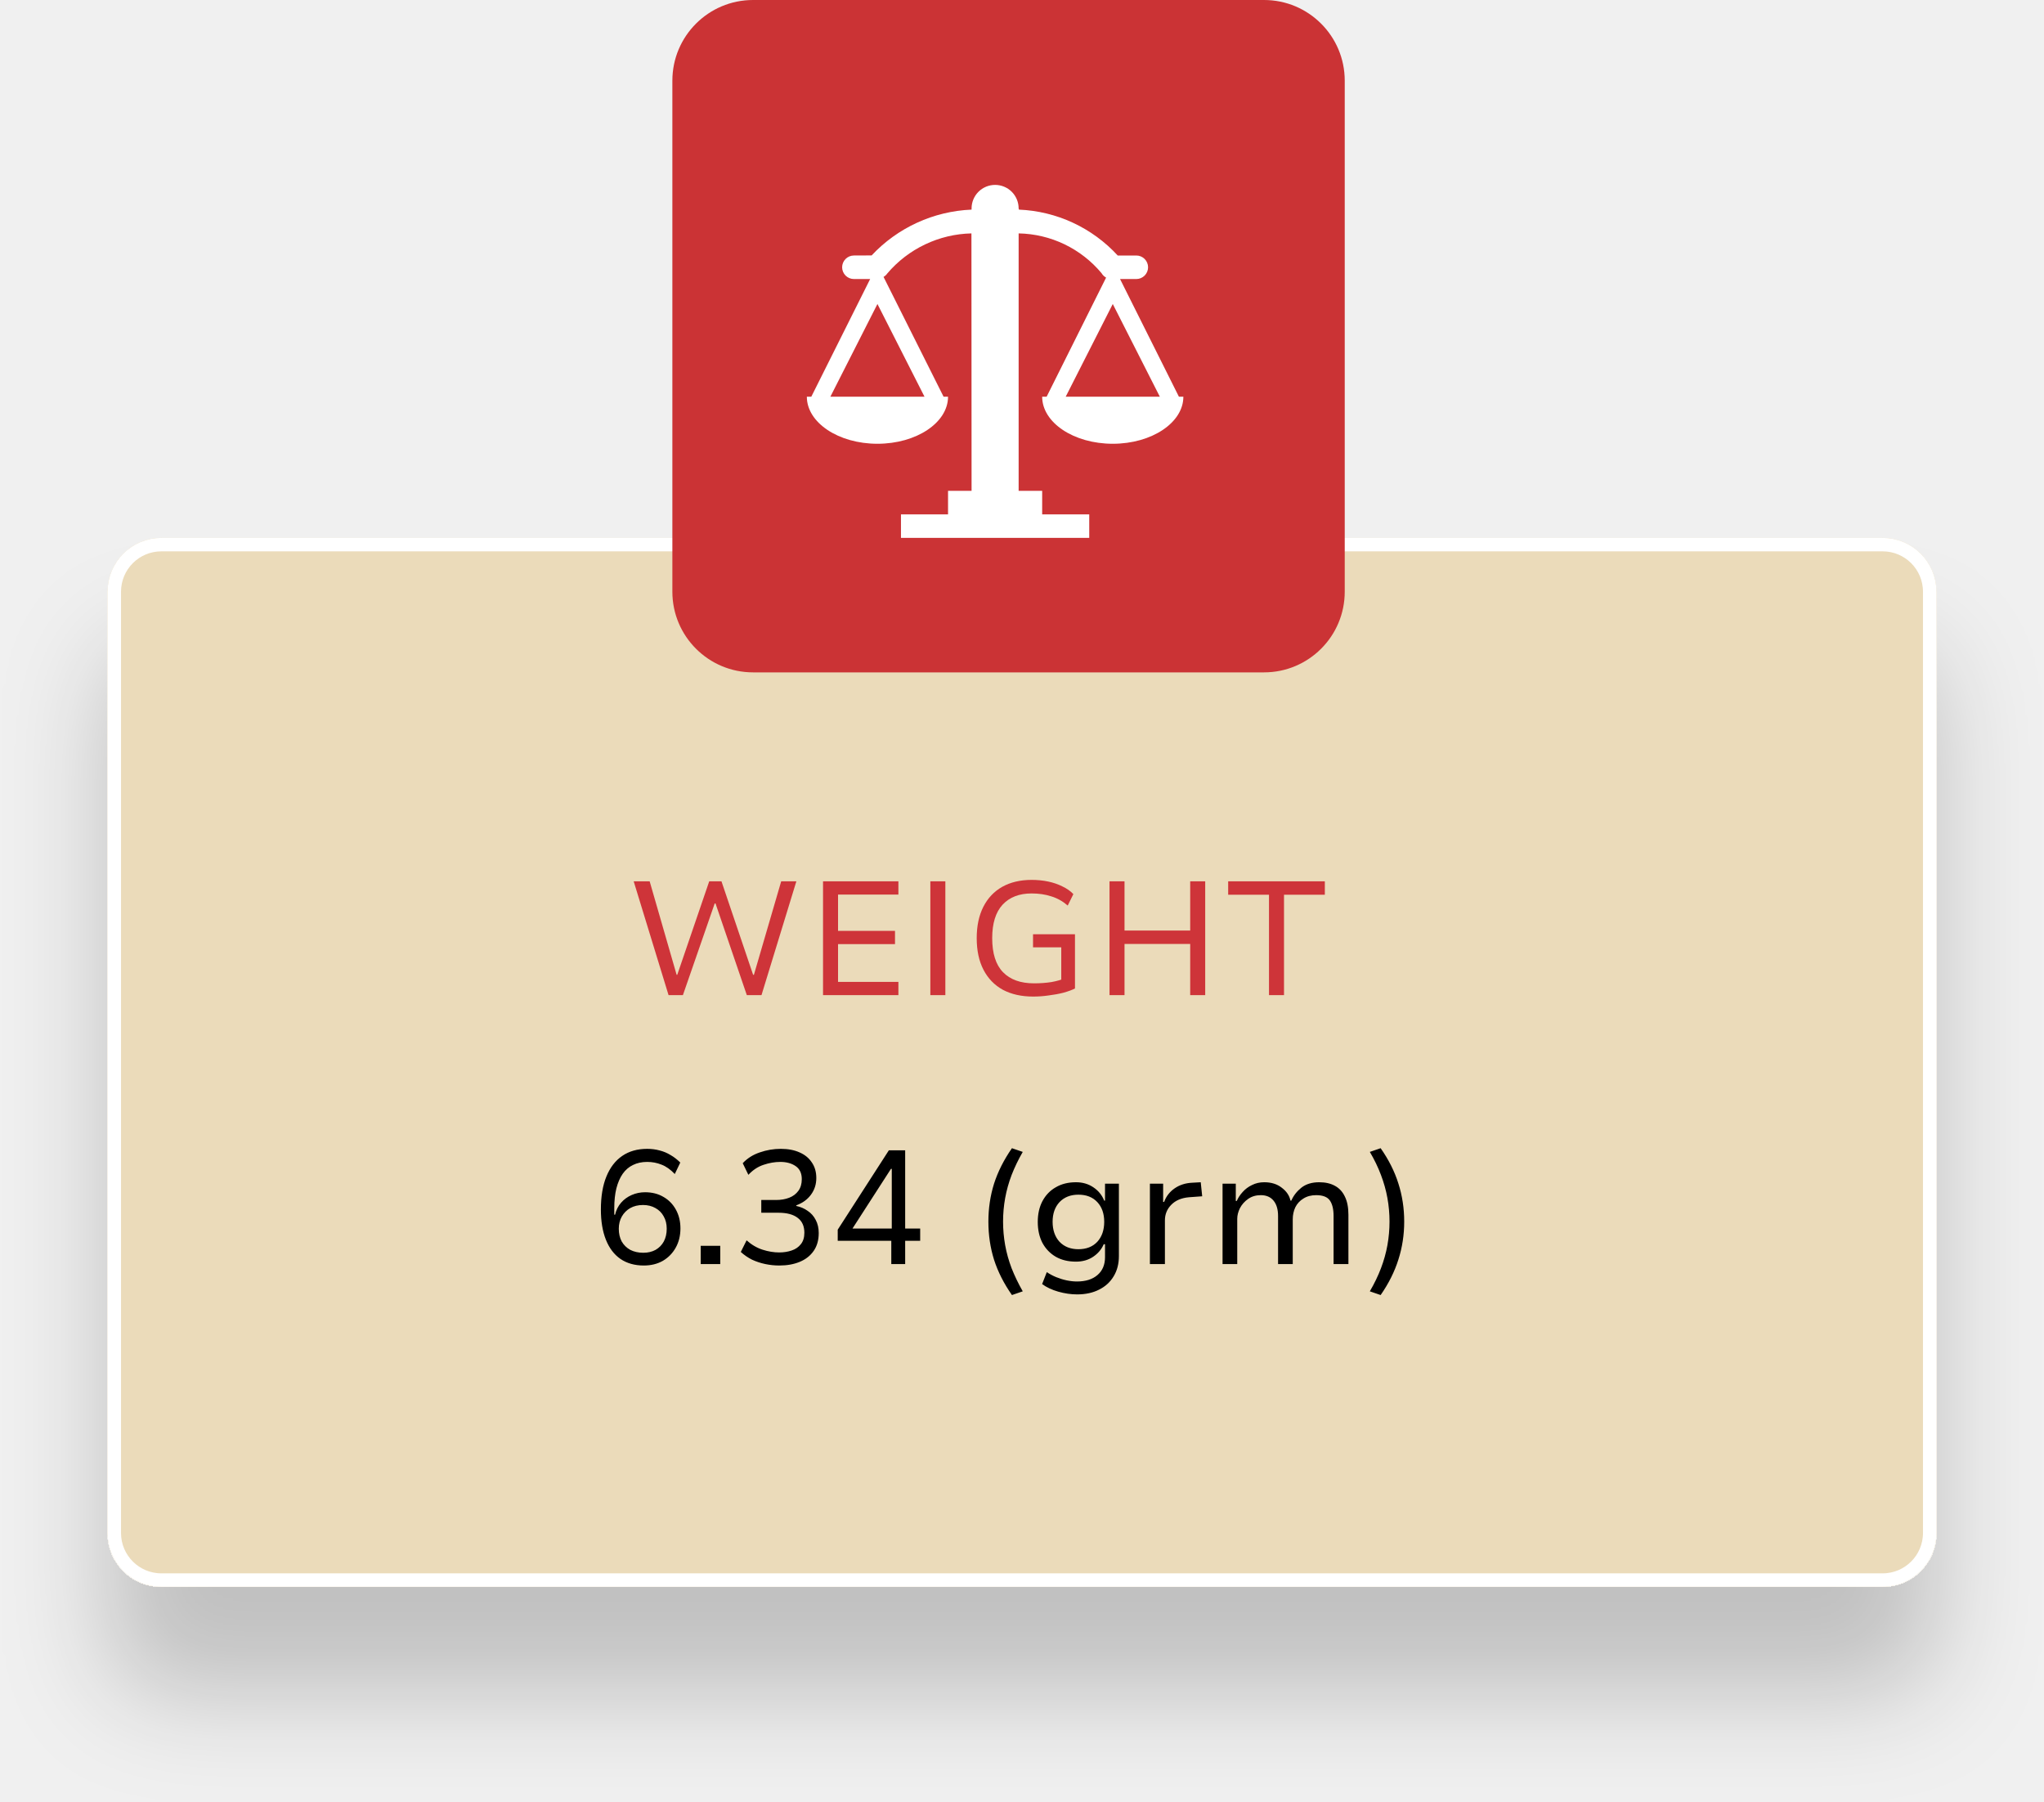
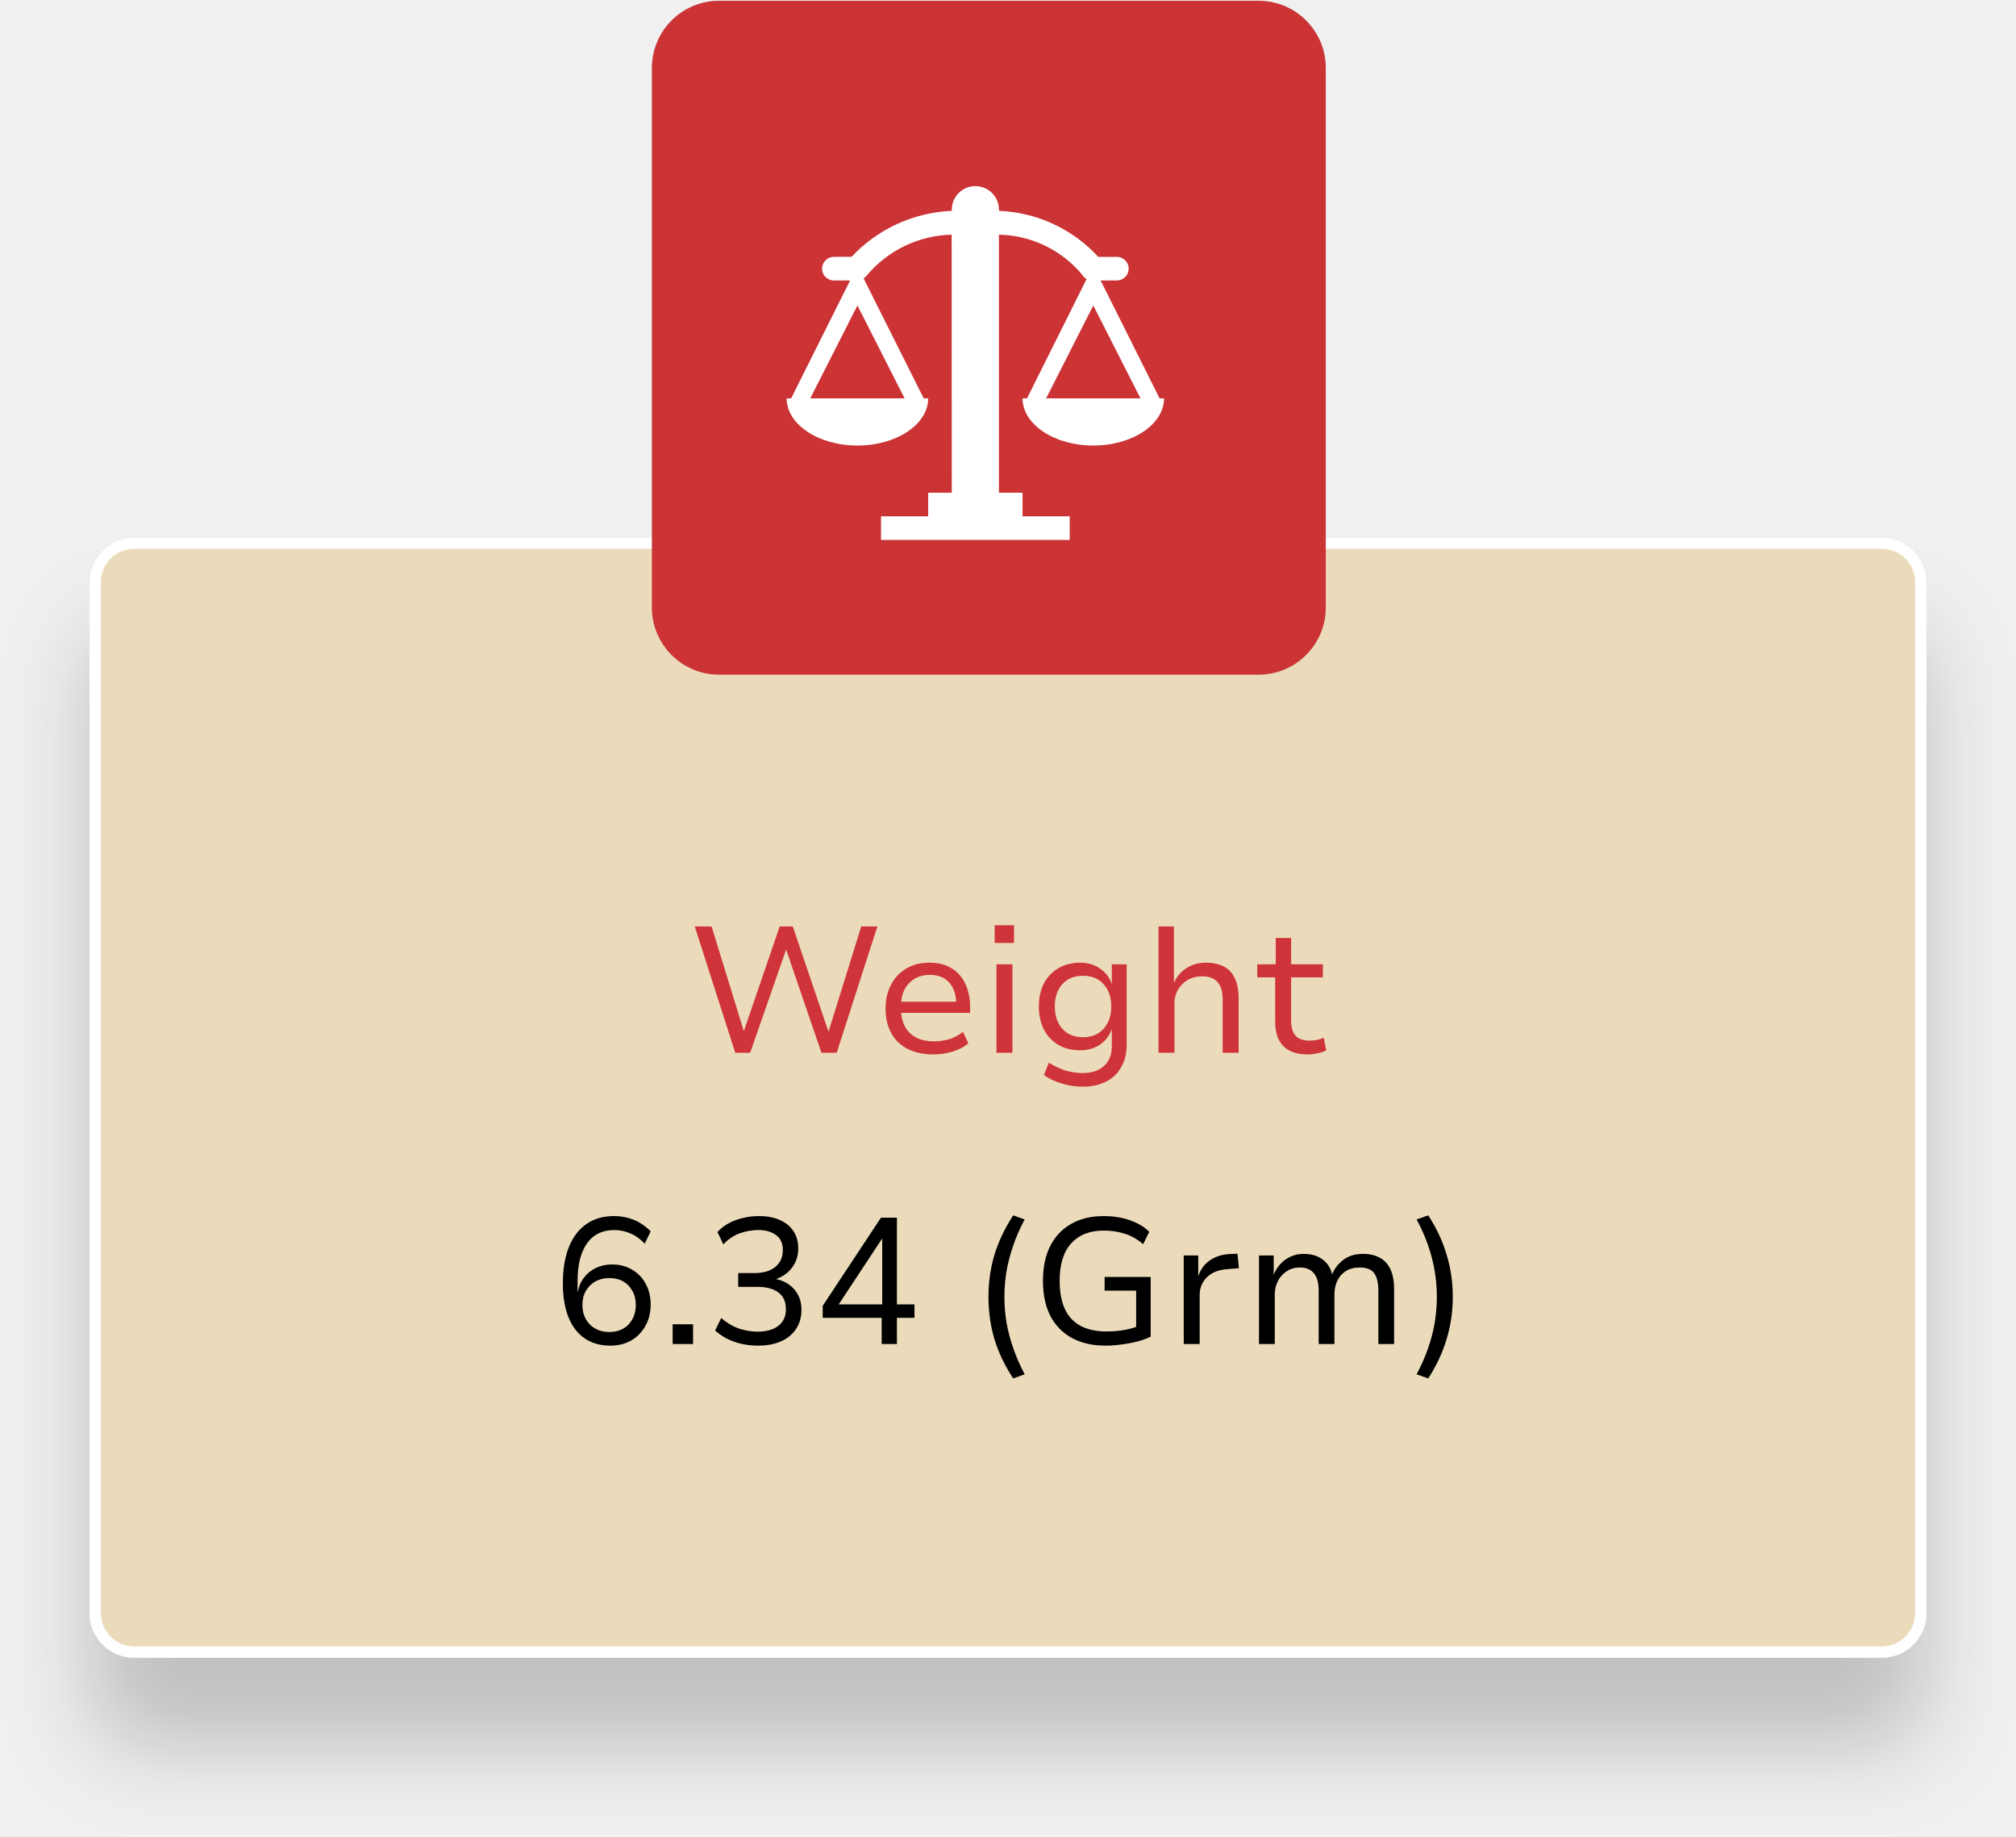
- <svg xmlns="http://www.w3.org/2000/svg" width="76" height="67" viewBox="0 0 76 67" fill="none">
-   <g filter="url(#filter0_d_235_193)">
-     <rect x="4" y="20" width="68" height="39" rx="2" fill="#EBDBBA" />
-     <rect x="4.25" y="20.25" width="67.5" height="38.5" rx="1.75" stroke="white" stroke-width="0.5" />
+ <svg xmlns="http://www.w3.org/2000/svg" width="90" height="82" viewBox="0 0 90 82" fill="none">
+   <g filter="url(#filter0_d_271_274)">
+     <rect x="4" y="24" width="82" height="50" rx="2" fill="#EBDBBA" />
+     <rect x="4.25" y="24.25" width="81.5" height="49.5" rx="1.75" stroke="white" stroke-width="0.5" />
  </g>
-   <rect x="25" width="25" height="25" rx="3" fill="#CB3335" />
-   <g clip-path="url(#clip0_235_193)">
-     <path d="M43.834 14.75L41.646 10.375H42.25C42.366 10.375 42.477 10.329 42.559 10.247C42.641 10.165 42.688 10.053 42.688 9.938C42.688 9.821 42.641 9.71 42.559 9.628C42.477 9.546 42.366 9.5 42.25 9.5H41.559C41.089 8.988 40.522 8.574 39.892 8.281C39.262 7.988 38.58 7.823 37.886 7.794L37.875 7.75C37.875 7.518 37.783 7.295 37.619 7.131C37.455 6.967 37.232 6.875 37 6.875C36.768 6.875 36.545 6.967 36.381 7.131C36.217 7.295 36.125 7.518 36.125 7.75V7.794C34.711 7.853 33.376 8.464 32.409 9.497L31.75 9.5C31.634 9.5 31.523 9.546 31.441 9.628C31.359 9.71 31.312 9.821 31.312 9.938C31.312 10.053 31.359 10.165 31.441 10.247C31.523 10.329 31.634 10.375 31.75 10.375H32.354L30.166 14.75H30C30 15.713 31.172 16.5 32.625 16.5C34.078 16.5 35.25 15.713 35.25 14.75H35.084L32.852 10.296C32.908 10.264 32.955 10.22 32.992 10.167C33.379 9.712 33.857 9.344 34.396 9.088C34.935 8.831 35.523 8.691 36.12 8.678L36.125 18.25H35.25V19.125H33.5V20H40.5V19.125H38.75V18.25H37.875V8.678C38.465 8.689 39.046 8.827 39.578 9.082C40.11 9.338 40.581 9.705 40.959 10.159C40.999 10.227 41.057 10.284 41.127 10.322L38.916 14.75H38.75C38.75 15.713 39.922 16.5 41.375 16.5C42.828 16.5 44 15.713 44 14.75H43.834ZM34.375 14.75H30.875L32.625 11.303L34.375 14.75ZM39.625 14.75L41.375 11.303L43.125 14.75H39.625Z" fill="white" />
+   <rect x="29.102" y="0.034" width="30.085" height="30.085" rx="3" fill="#CB3335" />
+   <g clip-path="url(#clip0_271_274)">
+     <path d="M51.767 17.784L49.134 12.52H49.861C50 12.52 50.134 12.464 50.233 12.365C50.332 12.267 50.387 12.133 50.387 11.993C50.387 11.853 50.332 11.72 50.233 11.621C50.134 11.522 50 11.466 49.861 11.466H49.029C48.463 10.85 47.782 10.352 47.023 10C46.265 9.647 45.444 9.448 44.608 9.413L44.596 9.361C44.596 9.081 44.485 8.813 44.287 8.616C44.09 8.419 43.822 8.308 43.543 8.308C43.264 8.308 42.996 8.419 42.798 8.616C42.601 8.813 42.49 9.081 42.49 9.361V9.413C40.788 9.484 39.182 10.22 38.018 11.463L37.225 11.466C37.085 11.466 36.952 11.522 36.853 11.621C36.754 11.72 36.699 11.853 36.699 11.993C36.699 12.133 36.754 12.267 36.853 12.365C36.952 12.464 37.085 12.52 37.225 12.52H37.952L35.319 17.784H35.119C35.119 18.943 36.53 19.89 38.278 19.89C40.026 19.89 41.437 18.943 41.437 17.784H41.237L38.552 12.425C38.618 12.386 38.675 12.332 38.719 12.269C39.185 11.722 39.761 11.279 40.41 10.97C41.059 10.661 41.765 10.493 42.484 10.477L42.49 21.996H41.437V23.049H39.331V24.102H47.755V23.049H45.649V21.996H44.596V10.477C45.306 10.49 46.005 10.656 46.645 10.964C47.286 11.271 47.852 11.713 48.306 12.259C48.355 12.342 48.425 12.41 48.51 12.455L45.849 17.784H45.649C45.649 18.943 47.06 19.89 48.808 19.89C50.556 19.89 51.967 18.943 51.967 17.784H51.767ZM40.384 17.784H36.172L38.278 13.636L40.384 17.784ZM46.702 17.784L48.808 13.636L50.914 17.784H46.702Z" fill="white" />
  </g>
-   <path d="M24.858 37L23.562 32.77H24.156L25.158 36.244H25.182L26.37 32.77H26.826L28.002 36.244H28.032L29.046 32.77H29.61L28.314 37H27.768L26.604 33.592H26.574L25.392 37H24.858ZM30.602 37V32.77H33.404V33.262H31.16V34.612H33.278V35.104H31.16V36.508H33.404V37H30.602ZM34.592 37V32.77H35.15V37H34.592ZM38.416 37.054C37.98 37.054 37.604 36.97 37.288 36.802C36.976 36.63 36.736 36.382 36.568 36.058C36.4 35.734 36.316 35.342 36.316 34.882C36.316 34.43 36.398 34.042 36.562 33.718C36.726 33.394 36.96 33.146 37.264 32.974C37.572 32.802 37.936 32.716 38.356 32.716C38.572 32.716 38.776 32.736 38.968 32.776C39.16 32.816 39.336 32.876 39.496 32.956C39.66 33.032 39.798 33.128 39.91 33.244L39.7 33.67C39.516 33.51 39.312 33.396 39.088 33.328C38.868 33.256 38.624 33.22 38.356 33.22C37.896 33.22 37.536 33.36 37.276 33.64C37.02 33.92 36.892 34.334 36.892 34.882C36.892 35.45 37.026 35.872 37.294 36.148C37.562 36.424 37.946 36.562 38.446 36.562C38.682 36.562 38.9 36.546 39.1 36.514C39.3 36.478 39.478 36.426 39.634 36.358L39.46 36.682V35.224H38.41V34.738H39.97V36.754C39.858 36.81 39.716 36.862 39.544 36.91C39.372 36.954 39.188 36.988 38.992 37.012C38.8 37.04 38.608 37.054 38.416 37.054ZM41.254 37V32.77H41.812V34.6H44.254V32.77H44.812V37H44.254V35.098H41.812V37H41.254ZM47.184 37V33.268H45.666V32.77H49.26V33.268H47.742V37H47.184Z" fill="#CE3439" />
-   <path d="M23.938 47.054C23.598 47.054 23.308 46.972 23.068 46.808C22.832 46.644 22.652 46.406 22.528 46.094C22.404 45.782 22.342 45.408 22.342 44.972C22.342 44.488 22.41 44.08 22.546 43.748C22.682 43.412 22.878 43.156 23.134 42.98C23.39 42.804 23.7 42.716 24.064 42.716C24.228 42.716 24.382 42.736 24.526 42.776C24.67 42.812 24.804 42.868 24.928 42.944C25.056 43.016 25.178 43.11 25.294 43.226L25.09 43.652C24.93 43.484 24.766 43.368 24.598 43.304C24.43 43.236 24.252 43.202 24.064 43.202C23.864 43.202 23.688 43.24 23.536 43.316C23.384 43.388 23.256 43.498 23.152 43.646C23.052 43.79 22.974 43.97 22.918 44.186C22.866 44.398 22.84 44.642 22.84 44.918V45.164H22.87C22.91 44.992 22.984 44.844 23.092 44.72C23.2 44.596 23.332 44.5 23.488 44.432C23.644 44.364 23.81 44.33 23.986 44.33C24.246 44.33 24.474 44.388 24.67 44.504C24.866 44.616 25.02 44.774 25.132 44.978C25.244 45.182 25.3 45.414 25.3 45.674C25.3 45.942 25.242 46.18 25.126 46.388C25.01 46.596 24.85 46.76 24.646 46.88C24.442 46.996 24.206 47.054 23.938 47.054ZM23.92 46.58C24.092 46.58 24.244 46.544 24.376 46.472C24.508 46.396 24.61 46.292 24.682 46.16C24.754 46.024 24.79 45.866 24.79 45.686C24.79 45.51 24.752 45.356 24.676 45.224C24.604 45.092 24.502 44.99 24.37 44.918C24.238 44.842 24.084 44.804 23.908 44.804C23.728 44.804 23.57 44.842 23.434 44.918C23.302 44.994 23.198 45.098 23.122 45.23C23.046 45.362 23.008 45.514 23.008 45.686C23.008 45.866 23.044 46.024 23.116 46.16C23.192 46.292 23.298 46.396 23.434 46.472C23.574 46.544 23.736 46.58 23.92 46.58ZM26.054 47V46.322H26.78V47H26.054ZM28.978 47.054C28.802 47.054 28.628 47.036 28.456 47C28.284 46.964 28.12 46.91 27.964 46.838C27.812 46.762 27.672 46.666 27.544 46.55L27.76 46.118C27.944 46.282 28.142 46.398 28.354 46.466C28.566 46.534 28.772 46.568 28.972 46.568C29.14 46.568 29.294 46.544 29.434 46.496C29.578 46.448 29.692 46.37 29.776 46.262C29.864 46.154 29.908 46.012 29.908 45.836C29.908 45.592 29.826 45.408 29.662 45.284C29.498 45.156 29.26 45.092 28.948 45.092H28.306V44.618H28.852C29.036 44.618 29.2 44.59 29.344 44.534C29.488 44.478 29.602 44.392 29.686 44.276C29.77 44.16 29.812 44.016 29.812 43.844C29.812 43.624 29.736 43.462 29.584 43.358C29.432 43.254 29.242 43.202 29.014 43.202C28.81 43.202 28.602 43.238 28.39 43.31C28.182 43.378 27.994 43.502 27.826 43.682L27.616 43.25C27.788 43.066 28 42.932 28.252 42.848C28.504 42.76 28.764 42.716 29.032 42.716C29.3 42.716 29.532 42.76 29.728 42.848C29.924 42.932 30.076 43.056 30.184 43.22C30.296 43.38 30.352 43.574 30.352 43.802C30.352 44.034 30.286 44.24 30.154 44.42C30.022 44.6 29.84 44.732 29.608 44.816V44.84C29.764 44.872 29.904 44.932 30.028 45.02C30.156 45.104 30.256 45.216 30.328 45.356C30.404 45.496 30.442 45.66 30.442 45.848C30.442 46.108 30.38 46.328 30.256 46.508C30.132 46.688 29.96 46.824 29.74 46.916C29.52 47.008 29.266 47.054 28.978 47.054ZM33.14 47V46.136H31.148V45.722L33.05 42.77H33.656V45.68H34.214V46.136H33.656V47H33.14ZM33.158 45.68V43.46H33.128L31.646 45.758L31.574 45.68H33.158ZM37.626 48.152C37.326 47.724 37.104 47.286 36.96 46.838C36.82 46.39 36.75 45.918 36.75 45.422C36.75 44.93 36.82 44.46 36.96 44.012C37.104 43.564 37.326 43.124 37.626 42.692L38.028 42.83C37.864 43.114 37.726 43.4 37.614 43.688C37.506 43.972 37.426 44.258 37.374 44.546C37.322 44.834 37.296 45.126 37.296 45.422C37.296 45.714 37.322 46.006 37.374 46.298C37.426 46.586 37.506 46.872 37.614 47.156C37.726 47.44 37.864 47.726 38.028 48.014L37.626 48.152ZM40.05 48.128C39.822 48.128 39.587 48.094 39.347 48.026C39.111 47.958 38.911 47.864 38.748 47.744L38.922 47.3C39.029 47.372 39.145 47.434 39.27 47.486C39.398 47.538 39.528 47.578 39.66 47.606C39.795 47.634 39.923 47.648 40.044 47.648C40.367 47.648 40.621 47.568 40.806 47.408C40.993 47.248 41.087 47.026 41.087 46.742V46.262H41.039C40.959 46.45 40.828 46.606 40.644 46.73C40.464 46.85 40.252 46.91 40.008 46.91C39.719 46.91 39.469 46.85 39.258 46.73C39.045 46.606 38.88 46.434 38.76 46.214C38.644 45.99 38.586 45.73 38.586 45.434C38.586 45.138 38.644 44.88 38.76 44.66C38.88 44.436 39.045 44.264 39.258 44.144C39.469 44.02 39.719 43.958 40.008 43.958C40.252 43.958 40.465 44.02 40.65 44.144C40.837 44.268 40.974 44.434 41.057 44.642H41.087V44.012H41.603V46.7C41.603 46.988 41.539 47.238 41.411 47.45C41.283 47.666 41.103 47.832 40.871 47.948C40.639 48.068 40.365 48.128 40.05 48.128ZM40.097 46.448C40.394 46.448 40.627 46.356 40.8 46.172C40.971 45.984 41.057 45.736 41.057 45.428C41.057 45.124 40.971 44.88 40.8 44.696C40.627 44.512 40.394 44.42 40.097 44.42C39.806 44.42 39.572 44.512 39.395 44.696C39.224 44.88 39.138 45.124 39.138 45.428C39.138 45.736 39.224 45.984 39.395 46.172C39.572 46.356 39.806 46.448 40.097 46.448ZM42.756 47V44.012H43.248V44.69H43.284C43.36 44.482 43.49 44.314 43.674 44.186C43.858 44.058 44.076 43.988 44.328 43.976L44.646 43.958L44.7 44.48L44.208 44.516C43.928 44.54 43.708 44.634 43.548 44.798C43.392 44.958 43.314 45.15 43.314 45.374V47H42.756ZM45.457 47V44.012H45.949V44.654H45.985C46.037 44.534 46.111 44.422 46.207 44.318C46.303 44.21 46.419 44.124 46.555 44.06C46.691 43.992 46.841 43.958 47.005 43.958C47.269 43.958 47.487 44.026 47.659 44.162C47.835 44.294 47.943 44.454 47.983 44.642H48.013C48.093 44.458 48.217 44.298 48.385 44.162C48.557 44.026 48.779 43.958 49.051 43.958C49.279 43.958 49.473 44.002 49.633 44.09C49.797 44.178 49.921 44.312 50.005 44.492C50.093 44.668 50.137 44.894 50.137 45.17V47H49.585V45.212C49.585 44.96 49.539 44.768 49.447 44.636C49.355 44.504 49.185 44.438 48.937 44.438C48.753 44.438 48.595 44.48 48.463 44.564C48.331 44.644 48.231 44.752 48.163 44.888C48.099 45.024 48.067 45.174 48.067 45.338V47H47.521V45.212C47.521 44.968 47.465 44.778 47.353 44.642C47.241 44.506 47.083 44.438 46.879 44.438C46.699 44.438 46.543 44.484 46.411 44.576C46.279 44.668 46.177 44.782 46.105 44.918C46.037 45.054 46.003 45.188 46.003 45.32V47H45.457ZM51.335 48.152L50.933 48.014C51.101 47.726 51.239 47.44 51.347 47.156C51.455 46.872 51.535 46.586 51.587 46.298C51.639 46.006 51.665 45.714 51.665 45.422C51.665 45.126 51.639 44.834 51.587 44.546C51.535 44.258 51.455 43.972 51.347 43.688C51.239 43.4 51.101 43.114 50.933 42.83L51.335 42.692C51.635 43.12 51.855 43.558 51.995 44.006C52.139 44.454 52.211 44.926 52.211 45.422C52.211 45.914 52.139 46.384 51.995 46.832C51.855 47.28 51.635 47.72 51.335 48.152Z" fill="black" />
+   <path d="M32.824 47L31.016 41.36H31.768L33.24 46.144H33.168L34.808 41.36H35.392L37.016 46.144H36.96L38.448 41.36H39.168L37.352 47H36.672L35.08 42.344H35.112L33.488 47H32.824ZM41.678 47.072C41.236 47.072 40.852 46.992 40.526 46.832C40.206 46.667 39.961 46.432 39.791 46.128C39.62 45.819 39.535 45.451 39.535 45.024C39.535 44.624 39.614 44.272 39.775 43.968C39.934 43.659 40.161 43.416 40.455 43.24C40.748 43.064 41.097 42.976 41.502 42.976C41.886 42.976 42.212 43.059 42.478 43.224C42.751 43.389 42.956 43.621 43.094 43.92C43.239 44.219 43.31 44.573 43.31 44.984V45.216H40.071V44.72H42.846L42.694 44.88C42.694 44.443 42.59 44.107 42.383 43.872C42.18 43.637 41.886 43.52 41.502 43.52C41.252 43.52 41.028 43.579 40.831 43.696C40.639 43.808 40.489 43.968 40.383 44.176C40.276 44.384 40.222 44.637 40.222 44.936V45.016C40.222 45.336 40.281 45.605 40.398 45.824C40.516 46.043 40.684 46.208 40.903 46.32C41.121 46.432 41.383 46.488 41.687 46.488C41.905 46.488 42.127 46.459 42.35 46.4C42.58 46.336 42.793 46.224 42.99 46.064L43.23 46.576C43.028 46.747 42.785 46.872 42.502 46.952C42.225 47.032 41.95 47.072 41.678 47.072ZM44.405 42.096V41.304H45.269V42.096H44.405ZM44.485 47V43.048H45.197V47H44.485ZM48.33 48.512C48.016 48.512 47.704 48.464 47.394 48.368C47.085 48.277 46.821 48.152 46.602 47.992L46.826 47.44C46.976 47.536 47.133 47.619 47.298 47.688C47.464 47.763 47.632 47.816 47.802 47.848C47.978 47.885 48.152 47.904 48.322 47.904C48.733 47.904 49.053 47.8 49.282 47.592C49.517 47.384 49.634 47.088 49.634 46.704V45.976H49.618C49.522 46.248 49.349 46.469 49.098 46.64C48.848 46.805 48.557 46.888 48.226 46.888C47.853 46.888 47.528 46.808 47.25 46.648C46.973 46.483 46.757 46.253 46.602 45.96C46.453 45.667 46.378 45.323 46.378 44.928C46.378 44.539 46.453 44.197 46.602 43.904C46.757 43.611 46.973 43.384 47.25 43.224C47.528 43.059 47.853 42.976 48.226 42.976C48.557 42.976 48.848 43.061 49.098 43.232C49.354 43.403 49.53 43.629 49.626 43.912H49.634V43.048H50.298V46.64C50.298 47.024 50.218 47.355 50.058 47.632C49.904 47.915 49.68 48.131 49.386 48.28C49.093 48.435 48.741 48.512 48.33 48.512ZM48.346 46.304C48.736 46.304 49.042 46.179 49.266 45.928C49.496 45.677 49.61 45.344 49.61 44.928C49.61 44.512 49.496 44.181 49.266 43.936C49.042 43.685 48.736 43.56 48.346 43.56C47.962 43.56 47.656 43.685 47.426 43.936C47.202 44.181 47.09 44.512 47.09 44.928C47.09 45.344 47.202 45.677 47.426 45.928C47.656 46.179 47.962 46.304 48.346 46.304ZM51.72 47V41.36H52.408V43.888C52.525 43.605 52.709 43.384 52.96 43.224C53.216 43.059 53.504 42.976 53.824 42.976C54.149 42.976 54.421 43.035 54.64 43.152C54.858 43.264 55.021 43.44 55.128 43.68C55.24 43.915 55.296 44.208 55.296 44.56V47H54.584V44.6C54.584 44.387 54.552 44.205 54.488 44.056C54.429 43.907 54.333 43.792 54.2 43.712C54.066 43.627 53.888 43.584 53.664 43.584C53.429 43.584 53.218 43.637 53.032 43.744C52.845 43.851 52.699 43.995 52.592 44.176C52.485 44.357 52.432 44.56 52.432 44.784V47H51.72ZM58.368 47.072C57.894 47.072 57.533 46.947 57.288 46.696C57.048 46.445 56.928 46.088 56.928 45.624V43.632H56.128V43.048H56.952V41.872H57.64V43.048H59.056V43.632H57.64V45.56C57.64 45.864 57.707 46.091 57.84 46.24C57.979 46.384 58.19 46.456 58.472 46.456C58.584 46.456 58.691 46.445 58.792 46.424C58.899 46.403 59 46.371 59.096 46.328L59.208 46.888C59.102 46.947 58.971 46.992 58.816 47.024C58.667 47.056 58.517 47.072 58.368 47.072Z" fill="#CE3439" />
+   <path d="M27.248 60.072C26.795 60.072 26.411 59.963 26.096 59.744C25.782 59.525 25.542 59.211 25.376 58.8C25.211 58.384 25.128 57.885 25.128 57.304C25.128 56.653 25.219 56.107 25.4 55.664C25.582 55.216 25.843 54.875 26.184 54.64C26.526 54.405 26.936 54.288 27.416 54.288C27.63 54.288 27.832 54.315 28.024 54.368C28.216 54.416 28.398 54.491 28.568 54.592C28.739 54.693 28.899 54.819 29.048 54.968L28.784 55.52C28.576 55.301 28.358 55.147 28.128 55.056C27.899 54.96 27.662 54.912 27.416 54.912C27.155 54.912 26.923 54.963 26.72 55.064C26.518 55.16 26.347 55.307 26.208 55.504C26.07 55.696 25.963 55.936 25.888 56.224C25.819 56.507 25.784 56.837 25.784 57.216V57.68H25.792C25.84 57.424 25.936 57.205 26.08 57.024C26.224 56.837 26.403 56.696 26.616 56.6C26.83 56.499 27.064 56.448 27.32 56.448C27.662 56.448 27.96 56.525 28.216 56.68C28.478 56.829 28.68 57.04 28.824 57.312C28.974 57.579 29.048 57.888 29.048 58.24C29.048 58.592 28.971 58.907 28.816 59.184C28.667 59.461 28.456 59.68 28.184 59.84C27.912 59.995 27.6 60.072 27.248 60.072ZM27.208 59.464C27.443 59.464 27.648 59.413 27.824 59.312C28 59.211 28.136 59.069 28.232 58.888C28.334 58.707 28.384 58.496 28.384 58.256C28.384 58.016 28.334 57.808 28.232 57.632C28.136 57.451 28 57.309 27.824 57.208C27.648 57.107 27.44 57.056 27.2 57.056C26.966 57.056 26.758 57.107 26.576 57.208C26.4 57.309 26.259 57.451 26.152 57.632C26.051 57.808 26 58.016 26 58.256C26 58.496 26.051 58.707 26.152 58.888C26.254 59.069 26.395 59.211 26.576 59.312C26.758 59.413 26.968 59.464 27.208 59.464ZM30.029 60V59.12H30.941V60H30.029ZM33.836 60.072C33.601 60.072 33.369 60.048 33.14 60C32.91 59.952 32.692 59.877 32.484 59.776C32.281 59.675 32.094 59.549 31.924 59.4L32.196 58.84C32.452 59.059 32.718 59.216 32.996 59.312C33.273 59.403 33.553 59.448 33.836 59.448C34.07 59.448 34.281 59.413 34.468 59.344C34.66 59.269 34.809 59.16 34.916 59.016C35.028 58.867 35.084 58.675 35.084 58.44C35.084 58.115 34.974 57.869 34.756 57.704C34.537 57.533 34.22 57.448 33.804 57.448H32.956V56.832H33.7C33.94 56.832 34.153 56.795 34.34 56.72C34.532 56.64 34.681 56.523 34.788 56.368C34.894 56.213 34.948 56.021 34.948 55.792C34.948 55.499 34.846 55.28 34.644 55.136C34.441 54.987 34.18 54.912 33.86 54.912C33.577 54.912 33.3 54.96 33.028 55.056C32.761 55.152 32.516 55.317 32.292 55.552L32.028 55C32.252 54.76 32.529 54.581 32.86 54.464C33.19 54.347 33.534 54.288 33.892 54.288C34.249 54.288 34.556 54.347 34.812 54.464C35.073 54.576 35.276 54.741 35.42 54.96C35.564 55.173 35.636 55.432 35.636 55.736C35.636 56.056 35.545 56.339 35.364 56.584C35.182 56.829 34.937 57.003 34.628 57.104V57.096C34.852 57.139 35.049 57.221 35.22 57.344C35.39 57.461 35.526 57.616 35.628 57.808C35.729 57.995 35.78 58.216 35.78 58.472C35.78 58.808 35.697 59.096 35.532 59.336C35.372 59.576 35.145 59.76 34.852 59.888C34.564 60.011 34.225 60.072 33.836 60.072ZM39.361 60V58.832H36.728V58.296L39.328 54.36H40.041V58.232H40.825V58.832H40.041V60H39.361ZM39.385 58.232V55.24H39.416L37.352 58.368L37.297 58.232H39.385ZM45.232 61.536C44.853 60.96 44.573 60.373 44.392 59.776C44.216 59.173 44.128 58.547 44.128 57.896C44.128 57.245 44.216 56.621 44.392 56.024C44.573 55.427 44.853 54.837 45.232 54.256L45.744 54.44C45.541 54.819 45.373 55.2 45.24 55.584C45.106 55.968 45.005 56.352 44.936 56.736C44.872 57.115 44.84 57.501 44.84 57.896C44.84 58.285 44.872 58.672 44.936 59.056C45.005 59.44 45.106 59.821 45.24 60.2C45.373 60.584 45.541 60.968 45.744 61.352L45.232 61.536ZM49.353 60.072C48.766 60.072 48.265 59.957 47.849 59.728C47.433 59.499 47.113 59.171 46.889 58.744C46.67 58.312 46.561 57.789 46.561 57.176C46.561 56.573 46.668 56.059 46.881 55.632C47.1 55.2 47.412 54.869 47.817 54.64C48.222 54.405 48.708 54.288 49.273 54.288C49.55 54.288 49.814 54.315 50.065 54.368C50.316 54.421 50.548 54.501 50.761 54.608C50.974 54.709 51.156 54.837 51.305 54.992L51.033 55.544C50.782 55.325 50.513 55.171 50.225 55.08C49.937 54.984 49.617 54.936 49.265 54.936C48.646 54.936 48.164 55.128 47.817 55.512C47.476 55.891 47.305 56.445 47.305 57.176C47.305 57.933 47.481 58.501 47.833 58.88C48.19 59.253 48.708 59.44 49.385 59.44C49.684 59.44 49.961 59.416 50.217 59.368C50.478 59.32 50.716 59.251 50.929 59.16L50.721 59.576V57.616H49.313V57.008H51.369V59.672C51.22 59.747 51.033 59.816 50.809 59.88C50.585 59.939 50.348 59.984 50.097 60.016C49.846 60.053 49.598 60.072 49.353 60.072ZM52.845 60V56.048H53.493V56.96H53.501C53.597 56.667 53.765 56.437 54.005 56.272C54.245 56.101 54.538 56.005 54.885 55.984L55.245 55.968L55.309 56.616L54.733 56.664C54.365 56.696 54.077 56.819 53.869 57.032C53.661 57.24 53.557 57.501 53.557 57.816V60H52.845ZM56.205 60V56.048H56.861V56.912C56.93 56.736 57.026 56.579 57.149 56.44C57.277 56.296 57.429 56.184 57.605 56.104C57.786 56.019 57.983 55.976 58.197 55.976C58.543 55.976 58.829 56.061 59.053 56.232C59.277 56.403 59.415 56.627 59.469 56.904H59.461C59.567 56.643 59.735 56.424 59.965 56.248C60.199 56.067 60.493 55.976 60.845 55.976C61.143 55.976 61.397 56.035 61.605 56.152C61.813 56.264 61.97 56.437 62.077 56.672C62.183 56.907 62.237 57.203 62.237 57.56V60H61.533V57.608C61.533 57.267 61.471 57.011 61.349 56.84C61.226 56.669 61.007 56.584 60.693 56.584C60.458 56.584 60.255 56.637 60.085 56.744C59.919 56.845 59.791 56.989 59.701 57.176C59.615 57.357 59.573 57.563 59.573 57.792V60H58.869V57.608C58.869 57.272 58.799 57.019 58.661 56.848C58.522 56.672 58.311 56.584 58.029 56.584C57.799 56.584 57.599 56.643 57.429 56.76C57.263 56.872 57.135 57.019 57.045 57.2C56.954 57.381 56.909 57.573 56.909 57.776V60H56.205ZM63.761 61.536L63.241 61.352C63.449 60.963 63.62 60.576 63.753 60.192C63.886 59.813 63.985 59.435 64.049 59.056C64.113 58.672 64.145 58.285 64.145 57.896C64.145 57.507 64.113 57.123 64.049 56.744C63.985 56.36 63.886 55.976 63.753 55.592C63.62 55.208 63.449 54.824 63.241 54.44L63.761 54.256C64.135 54.832 64.409 55.421 64.585 56.024C64.766 56.621 64.857 57.245 64.857 57.896C64.857 58.541 64.766 59.165 64.585 59.768C64.409 60.365 64.135 60.955 63.761 61.536Z" fill="black" />
  <defs>
-     <filter id="filter0_d_235_193" x="0.1" y="20" width="75.8" height="46.9" filterUnits="userSpaceOnUse" color-interpolation-filters="sRGB">
+     <filter id="filter0_d_271_274" x="0.1" y="24" width="89.8" height="57.9" filterUnits="userSpaceOnUse" color-interpolation-filters="sRGB">
      <feFlood flood-opacity="0" result="BackgroundImageFix" />
      <feColorMatrix in="SourceAlpha" type="matrix" values="0 0 0 0 0 0 0 0 0 0 0 0 0 0 0 0 0 0 127 0" result="hardAlpha" />
      <feOffset dy="4" />
      <feGaussianBlur stdDeviation="1.95" />
      <feComposite in2="hardAlpha" operator="out" />
      <feColorMatrix type="matrix" values="0 0 0 0 0 0 0 0 0 0 0 0 0 0 0 0 0 0 0.2 0" />
-       <feBlend mode="normal" in2="BackgroundImageFix" result="effect1_dropShadow_235_193" />
-       <feBlend mode="normal" in="SourceGraphic" in2="effect1_dropShadow_235_193" result="shape" />
+       <feBlend mode="normal" in2="BackgroundImageFix" result="effect1_dropShadow_271_274" />
+       <feBlend mode="normal" in="SourceGraphic" in2="effect1_dropShadow_271_274" result="shape" />
    </filter>
-     <clipPath id="clip0_235_193">
-       <rect width="14" height="14" fill="white" transform="translate(30 6)" />
+     <clipPath id="clip0_271_274">
+       <rect width="16.848" height="16.848" fill="white" transform="translate(35.1191 7.25488)" />
    </clipPath>
  </defs>
</svg>
